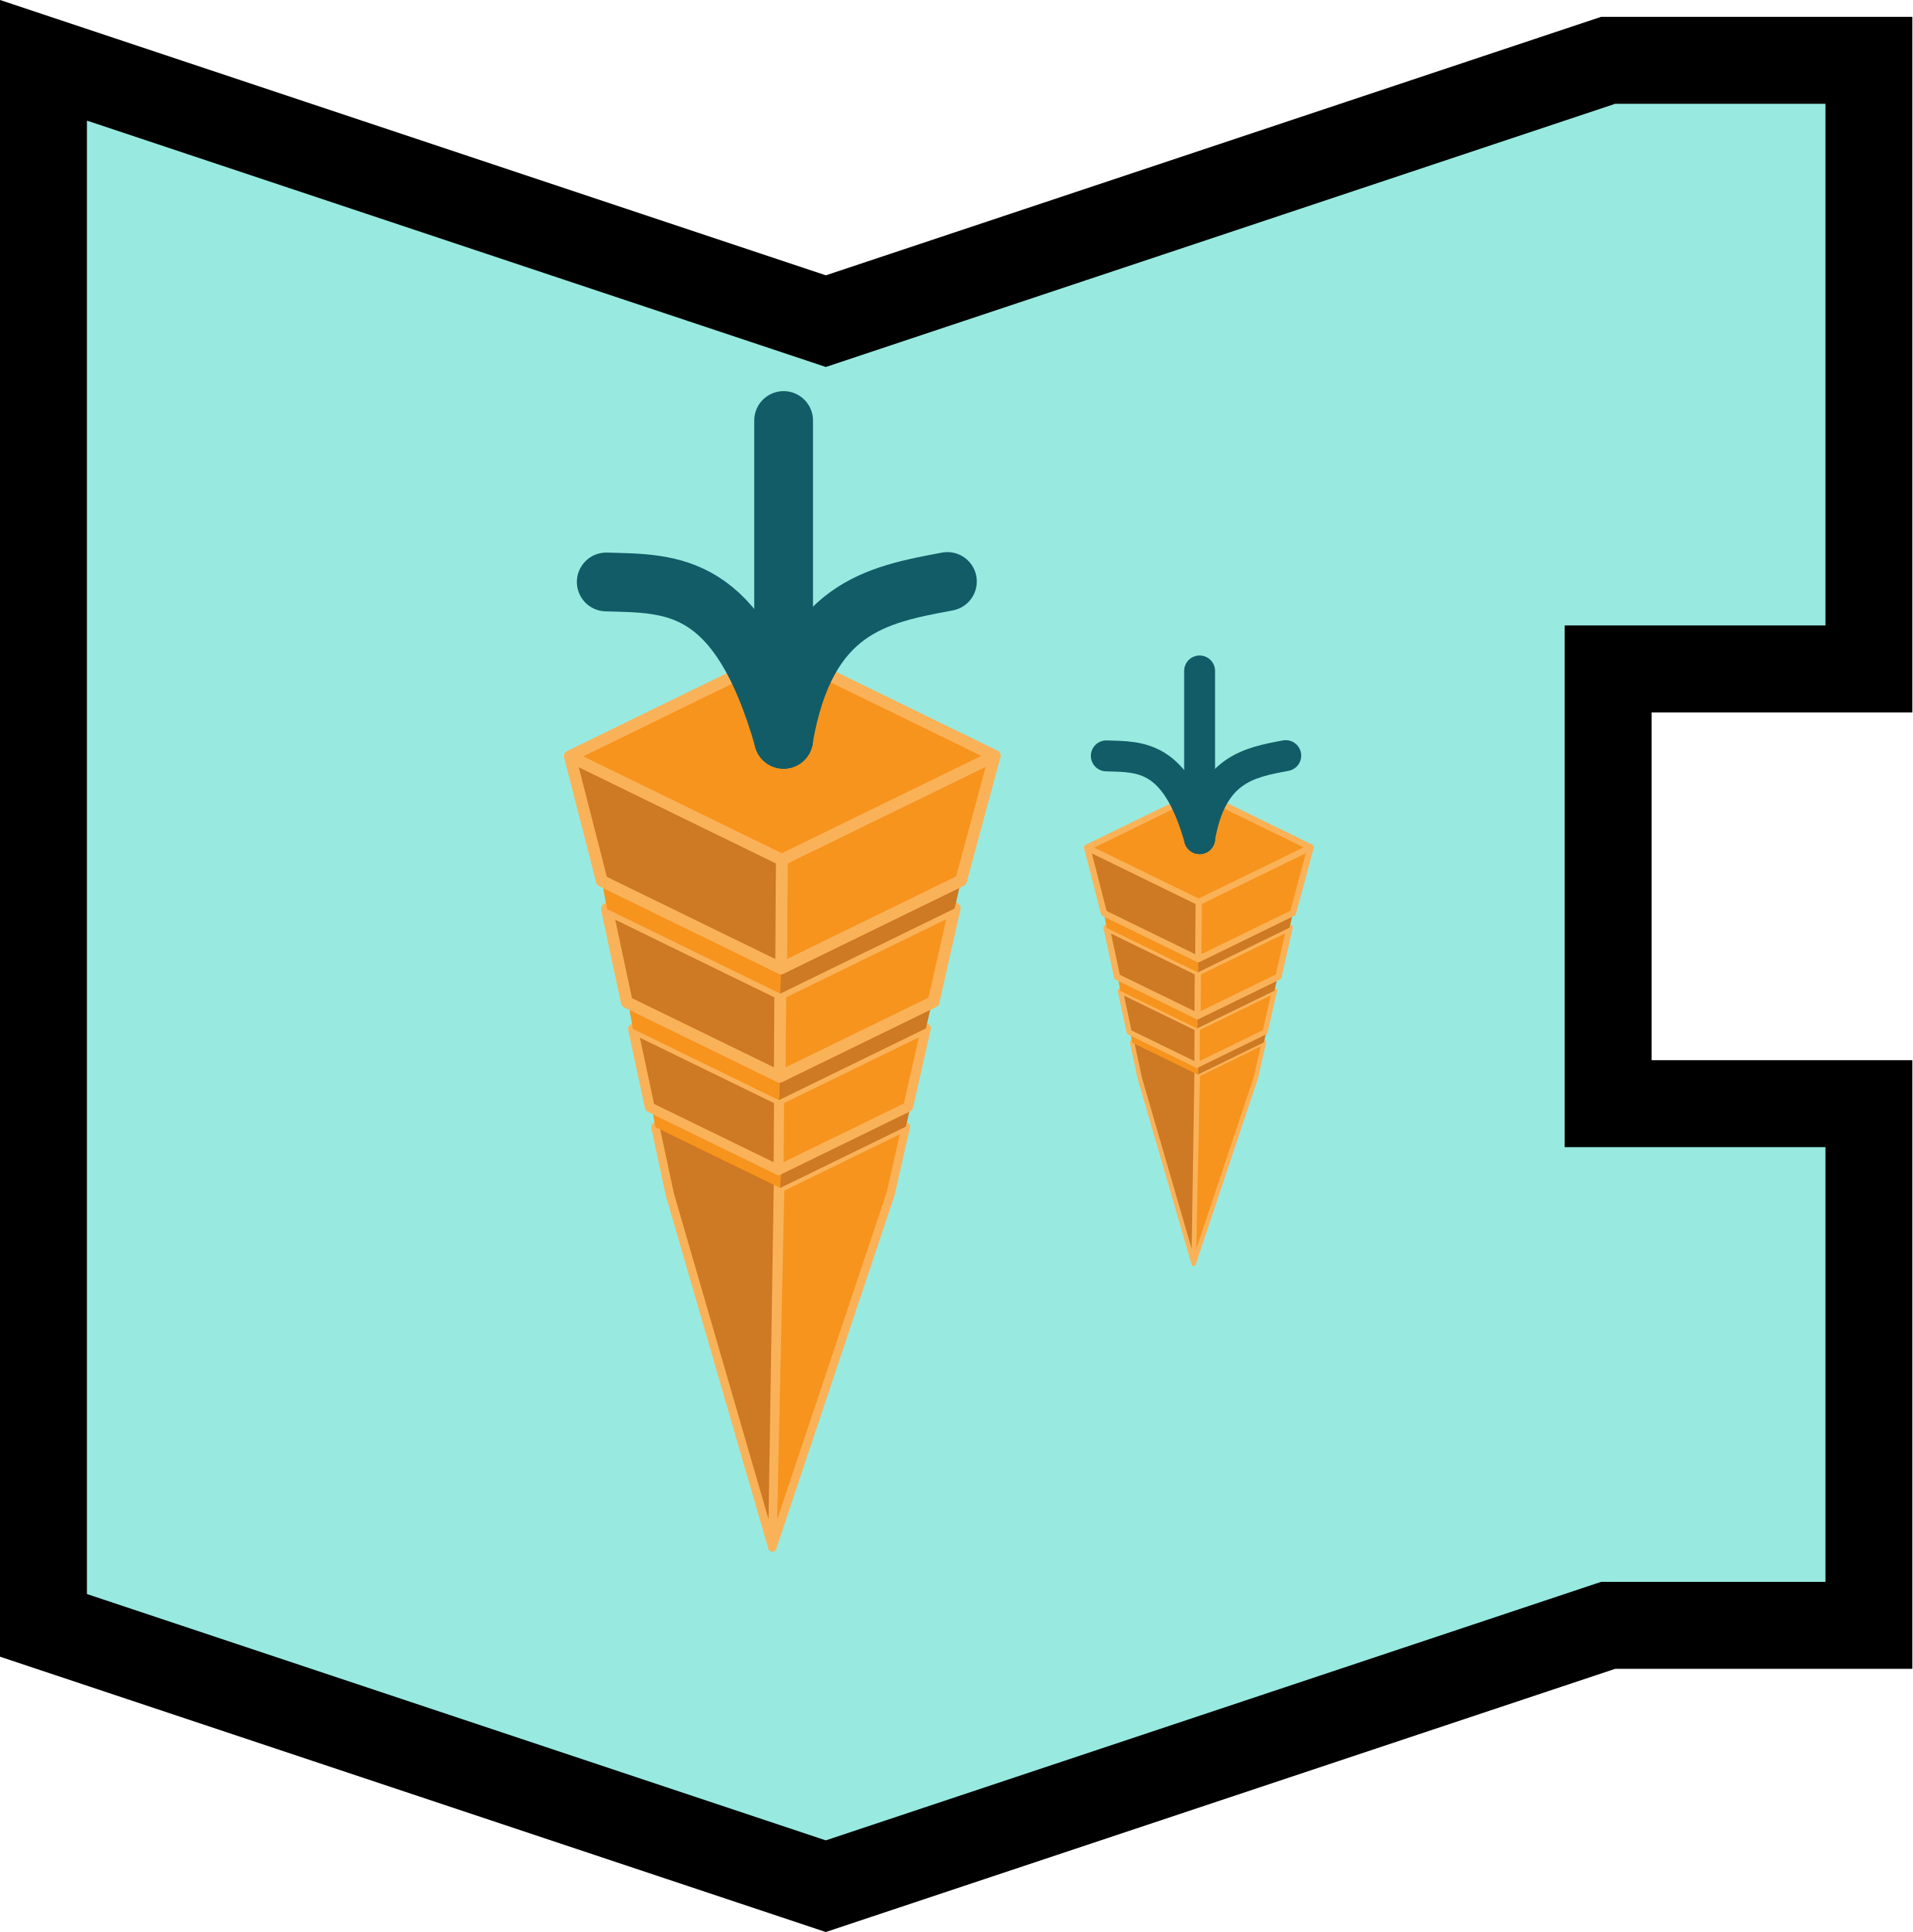
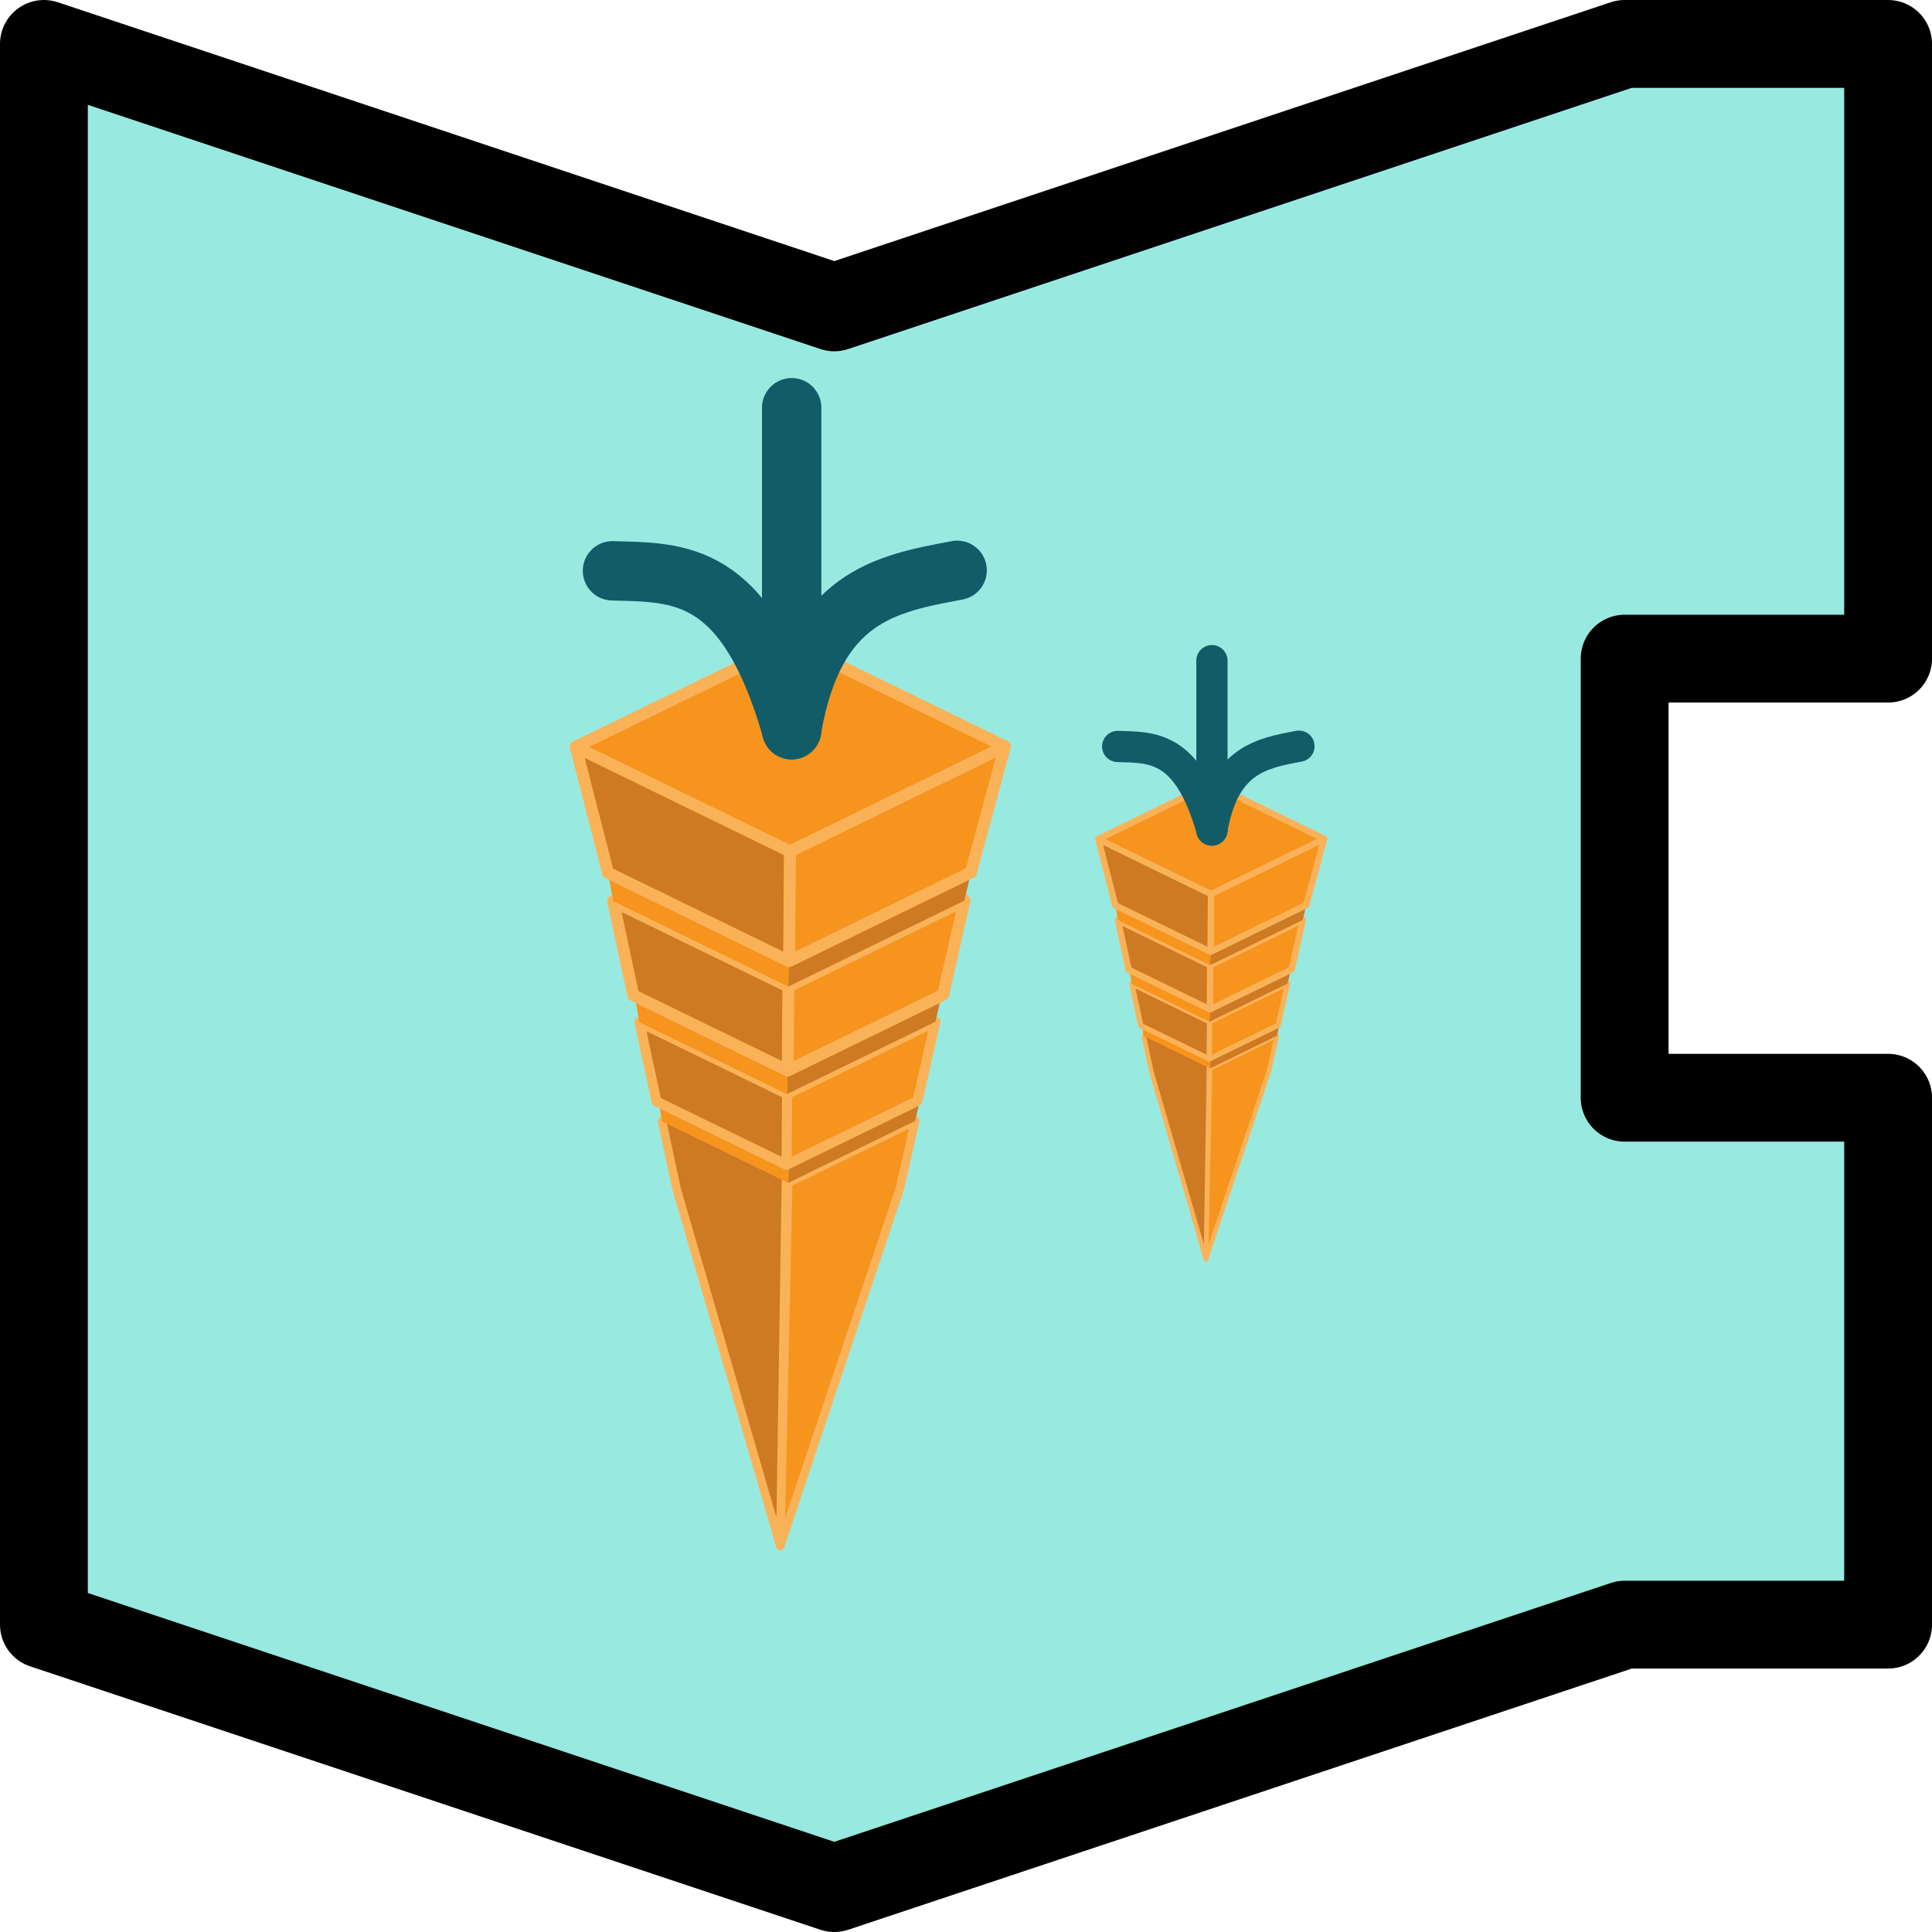
- <svg xmlns="http://www.w3.org/2000/svg" width="29.104mm" height="29.396mm" viewBox="0 0 29.104 29.396" version="1.1" id="svg8">
+ <svg xmlns="http://www.w3.org/2000/svg" width="29.104mm" height="29.104mm" viewBox="0 0 29.104 29.104" version="1.1" id="svg8">
  <defs id="defs2">
    </defs>
-   <g id="layer1">
+   <g id="layer1" transform="translate(4.0791925e-5,-0.2562283)">
    <g id="g6556" transform="translate(-60.99248,-135.1899)">
-       <path id="rect833-2" style="fill:#98eae0;stroke:#000000;stroke-width:5;stop-color:#000000;fill-opacity:1" d="m 230,520 v 90 l 45,15 45,-15 h 15 v -30 h -15 v -25 h 15 v -35 h -15 l -45,15 z" transform="matrix(0.2645833,0,0,0.2645833,0.7997733,-1.475713)" />
+       <path id="rect833-2" style="fill:#98eae0;fill-opacity:1;stroke:#000000;stroke-width:5;stroke-linecap:round;stroke-linejoin:round;stroke-miterlimit:4;stroke-dasharray:none;stop-color:#000000" d="m 230,520 v 90 l 45,15 45,-15 h 15 v -30 h -15 v -25 h 15 v -35 h -15 l -45,15 z" transform="matrix(0.2645833,0,0,0.2645833,0.7997733,-1.475713)" />
      <text xml:space="preserve" style="font-size:10.583px;line-height:1.25;font-family:sans-serif;text-align:center;word-spacing:0px;text-anchor:middle;fill:#000000;stroke-width:0.265" x="66.337" y="153.815" id="text839-7">
        <tspan id="tspan837-8" x="66.337" y="153.815" style="font-style:normal;font-variant:normal;font-weight:bold;font-stretch:normal;font-family:sans-serif;-inkscape-font-specification:'sans-serif Bold';text-align:center;text-anchor:middle;fill:#000000;stroke-width:0.265">?</tspan>
      </text>
      <g id="g4386-7-7" transform="matrix(1.207145,0,0,1.207145,77.54523,212.0783)">
        <g id="g4137-59-7-4" transform="matrix(0.7176876,0,0,0.7176876,-0.7342595,24.33837)">
          <path d="m -4.516,-95.487 2.079,-6.21 0.267,-1.178 -2.208,1.077 z" style="fill:#f7941d;fill-opacity:1;fill-rule:evenodd;stroke:#fab259;stroke-width:0.148;stroke-linecap:round;stroke-linejoin:round;stroke-miterlimit:4;stroke-dasharray:none;stroke-opacity:1" id="path3218-7-0-4-1-1" />
          <path d="m -6.318,-101.69 -0.252,-1.178 2.211,-2.687 -0.157,10.069 z" style="fill:#ce7923;fill-opacity:1;fill-rule:evenodd;stroke:#fab259;stroke-width:0.148;stroke-linecap:round;stroke-linejoin:round;stroke-miterlimit:4;stroke-dasharray:none;stroke-opacity:1" id="path3220-4-6-9-1-8" />
          <path style="fill:#ce7923;fill-opacity:1;stroke:none;stroke-width:0.007px;stroke-linecap:butt;stroke-linejoin:miter;stroke-opacity:1" d="m -4.367,-102.118 -0.011,0.32 2.208,-1.077 0.081,-0.354 z" id="path8199-2-3-8-0-5-5" />
          <path style="fill:#f7941d;fill-opacity:1;stroke:none;stroke-width:0.007px;stroke-linecap:butt;stroke-linejoin:miter;stroke-opacity:1" d="m -4.378,-101.798 0.011,-0.32 -2.268,-1.106 0.064,0.357 2.193,1.069" id="path8201-6-0-9-91-9-9" />
        </g>
        <g id="g4137-7-7" transform="matrix(0.8394369,0,0,0.8394369,-0.2170871,35.62498)">
          <path d="m -4.384,-100.747 1.947,-0.95 0.267,-1.178 -2.208,1.077 z" style="fill:#f7941d;fill-opacity:1;fill-rule:evenodd;stroke:#fab259;stroke-width:0.148;stroke-linecap:round;stroke-linejoin:round;stroke-miterlimit:4;stroke-dasharray:none;stroke-opacity:1" id="path3218-7-0-7-53" />
          <path d="m -6.318,-101.69 -0.252,-1.178 2.193,1.069 -0.007,1.051 z" style="fill:#ce7923;fill-opacity:1;fill-rule:evenodd;stroke:#fab259;stroke-width:0.148;stroke-linecap:round;stroke-linejoin:round;stroke-miterlimit:4;stroke-dasharray:none;stroke-opacity:1" id="path3220-4-6-6-8" />
          <path style="fill:#ce7923;fill-opacity:1;stroke:none;stroke-width:0.007px;stroke-linecap:butt;stroke-linejoin:miter;stroke-opacity:1" d="m -4.367,-102.118 -0.011,0.32 2.208,-1.077 0.081,-0.354 z" id="path8199-2-3-8-7-83" />
          <path style="fill:#f7941d;fill-opacity:1;stroke:none;stroke-width:0.007px;stroke-linecap:butt;stroke-linejoin:miter;stroke-opacity:1" d="m -4.378,-101.798 0.011,-0.32 -2.268,-1.106 0.064,0.357 2.193,1.069" id="path8201-6-0-9-3-1" />
        </g>
        <path d="m -5.809,-51.063 1.94,-0.946 0.008,-1.3 -2.199,1.073 z" style="fill:#3e9150;fill-opacity:1;fill-rule:evenodd;stroke:#fab259;stroke-width:0.147;stroke-linecap:round;stroke-linejoin:round;stroke-miterlimit:4;stroke-dasharray:none;stroke-opacity:1" id="path3212-2-6-89" />
        <path d="m -3.869,-52.009 0.008,-1.3 2.184,1.065 -0.266,1.174 z" style="fill:#b0dc66;fill-opacity:1;fill-rule:evenodd;stroke:#fab259;stroke-width:0.147;stroke-linecap:round;stroke-linejoin:round;stroke-miterlimit:4;stroke-dasharray:none;stroke-opacity:1" id="path3214-5-5-6" />
        <path d="m -5.809,-51.063 1.94,-0.946 1.926,0.94 -1.94,0.946 z" style="fill:#dadf55;fill-opacity:1;fill-rule:evenodd;stroke:#fab259;stroke-width:0.147;stroke-linecap:round;stroke-linejoin:round;stroke-miterlimit:4;stroke-dasharray:none;stroke-opacity:1" id="path3216-4-6-4" />
        <path d="m -3.883,-50.123 1.94,-0.946 0.266,-1.174 -2.199,1.073 z" style="fill:#f7941d;fill-opacity:1;fill-rule:evenodd;stroke:#fab259;stroke-width:0.147;stroke-linecap:round;stroke-linejoin:round;stroke-miterlimit:4;stroke-dasharray:none;stroke-opacity:1" id="path3218-7-3-33" />
        <path d="m -5.809,-51.063 -0.251,-1.173 2.184,1.065 -0.006,1.047 z" style="fill:#ce7923;fill-opacity:1;fill-rule:evenodd;stroke:#fab259;stroke-width:0.147;stroke-linecap:round;stroke-linejoin:round;stroke-miterlimit:4;stroke-dasharray:none;stroke-opacity:1" id="path3220-4-9-3" />
        <path d="m -6.06,-52.236 2.199,-1.073 2.184,1.065 -2.199,1.073 z" style="fill:#f7941d;fill-opacity:1;fill-rule:evenodd;stroke:#fab259;stroke-width:0.147;stroke-linecap:round;stroke-linejoin:round;stroke-miterlimit:4;stroke-dasharray:none;stroke-opacity:1" id="path3222-4-4-8" />
        <path style="fill:#ce7923;fill-opacity:1;stroke:none;stroke-width:0.007px;stroke-linecap:butt;stroke-linejoin:miter;stroke-opacity:1" d="m -3.865,-51.489 -0.011,0.319 2.199,-1.073 0.081,-0.353 z" id="path8199-2-3-81-6" />
        <path style="fill:#f7941d;fill-opacity:1;stroke:none;stroke-width:0.007px;stroke-linecap:butt;stroke-linejoin:miter;stroke-opacity:1" d="m -3.876,-51.17 0.011,-0.319 -2.259,-1.102 0.064,0.355 2.184,1.065" id="path8201-6-0-2-0" />
        <path d="m -6.124,-52.591 2.269,-1.107 0.011,-1.773 -2.683,1.309 z" style="fill:#3e9150;fill-opacity:1;fill-rule:evenodd;stroke:#fab259;stroke-width:0.147;stroke-linecap:round;stroke-linejoin:round;stroke-miterlimit:4;stroke-dasharray:none;stroke-opacity:1" id="path3232-7-9-48" />
        <path d="m -3.855,-53.698 0.011,-1.773 2.671,1.303 -0.424,1.572 z" style="fill:#b0dc66;fill-opacity:1;fill-rule:evenodd;stroke:#fab259;stroke-width:0.147;stroke-linecap:round;stroke-linejoin:round;stroke-miterlimit:4;stroke-dasharray:none;stroke-opacity:1" id="path3234-8-3-8" />
        <path d="m -6.124,-52.591 2.269,-1.107 2.259,1.102 -2.269,1.107 z" style="fill:#dadf55;fill-opacity:1;fill-rule:evenodd;stroke:#fab259;stroke-width:0.147;stroke-linecap:round;stroke-linejoin:round;stroke-miterlimit:4;stroke-dasharray:none;stroke-opacity:1" id="path3236-6-9-8" />
        <path d="m -3.865,-51.489 2.269,-1.107 0.424,-1.572 -2.683,1.309 z" style="fill:#f7941d;fill-opacity:1;fill-rule:evenodd;stroke:#fab259;stroke-width:0.147;stroke-linecap:round;stroke-linejoin:round;stroke-miterlimit:4;stroke-dasharray:none;stroke-opacity:1" id="path3238-8-0-9" />
        <path d="m -6.124,-52.591 -0.403,-1.571 2.671,1.303 -0.009,1.37 z" style="fill:#ce7923;fill-opacity:1;fill-rule:evenodd;stroke:#fab259;stroke-width:0.147;stroke-linecap:round;stroke-linejoin:round;stroke-miterlimit:4;stroke-dasharray:none;stroke-opacity:1" id="path3240-8-8-7" />
        <path d="m -6.527,-54.161 2.683,-1.309 2.671,1.303 -2.683,1.309 z" style="fill:#f7941d;fill-opacity:1;fill-rule:evenodd;stroke:#fab259;stroke-width:0.147;stroke-linecap:round;stroke-linejoin:round;stroke-miterlimit:4;stroke-dasharray:none;stroke-opacity:1" id="path3242-4-8-76" />
        <path style="fill:none;stroke:#125c68;stroke-width:0.741;stroke-linecap:round;stroke-linejoin:round;stroke-miterlimit:4;stroke-dasharray:none;stroke-opacity:1" d="m -3.833,-58.394 v 4.018" id="path8697-1-3-5-4" />
        <path style="fill:none;stroke:#125c68;stroke-width:0.741;stroke-linecap:round;stroke-linejoin:round;stroke-miterlimit:4;stroke-dasharray:none;stroke-opacity:1" d="m -1.768,-56.365 c -0.889,0.167 -1.781,0.325 -2.066,1.988" id="path8699-8-1-0-3" />
        <path style="fill:none;stroke:#125c68;stroke-width:0.741;stroke-linecap:round;stroke-linejoin:round;stroke-miterlimit:4;stroke-dasharray:none;stroke-opacity:1" d="m -6.069,-56.359 c 0.827,0.024 1.663,-0.024 2.236,1.982" id="path8701-7-4-9-0" />
      </g>
      <g id="g4386-7-6-3" transform="matrix(0.634966,0,0,0.634966,81.68294,182.4768)">
        <g id="g4137-59-7-3-0" transform="matrix(0.7176876,0,0,0.7176876,-0.7342595,24.33837)">
          <path d="m -4.516,-95.487 2.079,-6.21 0.267,-1.178 -2.208,1.077 z" style="fill:#f7941d;fill-opacity:1;fill-rule:evenodd;stroke:#fab259;stroke-width:0.148;stroke-linecap:round;stroke-linejoin:round;stroke-miterlimit:4;stroke-dasharray:none;stroke-opacity:1" id="path3218-7-0-4-1-8-9" />
          <path d="m -6.318,-101.69 -0.252,-1.178 2.211,-2.687 -0.157,10.069 z" style="fill:#ce7923;fill-opacity:1;fill-rule:evenodd;stroke:#fab259;stroke-width:0.148;stroke-linecap:round;stroke-linejoin:round;stroke-miterlimit:4;stroke-dasharray:none;stroke-opacity:1" id="path3220-4-6-9-1-5-2" />
          <path style="fill:#ce7923;fill-opacity:1;stroke:none;stroke-width:0.007px;stroke-linecap:butt;stroke-linejoin:miter;stroke-opacity:1" d="m -4.367,-102.118 -0.011,0.32 2.208,-1.077 0.081,-0.354 z" id="path8199-2-3-8-0-5-6-5" />
          <path style="fill:#f7941d;fill-opacity:1;stroke:none;stroke-width:0.007px;stroke-linecap:butt;stroke-linejoin:miter;stroke-opacity:1" d="m -4.378,-101.798 0.011,-0.32 -2.268,-1.106 0.064,0.357 2.193,1.069" id="path8201-6-0-9-91-9-1-4" />
        </g>
        <g id="g4137-7-1-0" transform="matrix(0.8394369,0,0,0.8394369,-0.2170871,35.62498)">
          <path d="m -4.384,-100.747 1.947,-0.95 0.267,-1.178 -2.208,1.077 z" style="fill:#f7941d;fill-opacity:1;fill-rule:evenodd;stroke:#fab259;stroke-width:0.148;stroke-linecap:round;stroke-linejoin:round;stroke-miterlimit:4;stroke-dasharray:none;stroke-opacity:1" id="path3218-7-0-7-5-5" />
          <path d="m -6.318,-101.69 -0.252,-1.178 2.193,1.069 -0.007,1.051 z" style="fill:#ce7923;fill-opacity:1;fill-rule:evenodd;stroke:#fab259;stroke-width:0.148;stroke-linecap:round;stroke-linejoin:round;stroke-miterlimit:4;stroke-dasharray:none;stroke-opacity:1" id="path3220-4-6-6-9-9" />
          <path style="fill:#ce7923;fill-opacity:1;stroke:none;stroke-width:0.007px;stroke-linecap:butt;stroke-linejoin:miter;stroke-opacity:1" d="m -4.367,-102.118 -0.011,0.32 2.208,-1.077 0.081,-0.354 z" id="path8199-2-3-8-7-8-4" />
          <path style="fill:#f7941d;fill-opacity:1;stroke:none;stroke-width:0.007px;stroke-linecap:butt;stroke-linejoin:miter;stroke-opacity:1" d="m -4.378,-101.798 0.011,-0.32 -2.268,-1.106 0.064,0.357 2.193,1.069" id="path8201-6-0-9-3-4-6" />
        </g>
        <path d="m -5.809,-51.063 1.94,-0.946 0.008,-1.3 -2.199,1.073 z" style="fill:#3e9150;fill-opacity:1;fill-rule:evenodd;stroke:#fab259;stroke-width:0.147;stroke-linecap:round;stroke-linejoin:round;stroke-miterlimit:4;stroke-dasharray:none;stroke-opacity:1" id="path3212-2-6-8-9" />
        <path d="m -3.869,-52.009 0.008,-1.3 2.184,1.065 -0.266,1.174 z" style="fill:#b0dc66;fill-opacity:1;fill-rule:evenodd;stroke:#fab259;stroke-width:0.147;stroke-linecap:round;stroke-linejoin:round;stroke-miterlimit:4;stroke-dasharray:none;stroke-opacity:1" id="path3214-5-5-1-2" />
        <path d="m -5.809,-51.063 1.94,-0.946 1.926,0.94 -1.94,0.946 z" style="fill:#dadf55;fill-opacity:1;fill-rule:evenodd;stroke:#fab259;stroke-width:0.147;stroke-linecap:round;stroke-linejoin:round;stroke-miterlimit:4;stroke-dasharray:none;stroke-opacity:1" id="path3216-4-6-0-2" />
        <path d="m -3.883,-50.123 1.94,-0.946 0.266,-1.174 -2.199,1.073 z" style="fill:#f7941d;fill-opacity:1;fill-rule:evenodd;stroke:#fab259;stroke-width:0.147;stroke-linecap:round;stroke-linejoin:round;stroke-miterlimit:4;stroke-dasharray:none;stroke-opacity:1" id="path3218-7-3-3-4" />
        <path d="m -5.809,-51.063 -0.251,-1.173 2.184,1.065 -0.006,1.047 z" style="fill:#ce7923;fill-opacity:1;fill-rule:evenodd;stroke:#fab259;stroke-width:0.147;stroke-linecap:round;stroke-linejoin:round;stroke-miterlimit:4;stroke-dasharray:none;stroke-opacity:1" id="path3220-4-9-0-7" />
        <path d="m -6.06,-52.236 2.199,-1.073 2.184,1.065 -2.199,1.073 z" style="fill:#f7941d;fill-opacity:1;fill-rule:evenodd;stroke:#fab259;stroke-width:0.147;stroke-linecap:round;stroke-linejoin:round;stroke-miterlimit:4;stroke-dasharray:none;stroke-opacity:1" id="path3222-4-4-4-7" />
        <path style="fill:#ce7923;fill-opacity:1;stroke:none;stroke-width:0.007px;stroke-linecap:butt;stroke-linejoin:miter;stroke-opacity:1" d="m -3.865,-51.489 -0.011,0.319 2.199,-1.073 0.081,-0.353 z" id="path8199-2-3-81-4-5" />
        <path style="fill:#f7941d;fill-opacity:1;stroke:none;stroke-width:0.007px;stroke-linecap:butt;stroke-linejoin:miter;stroke-opacity:1" d="m -3.876,-51.17 0.011,-0.319 -2.259,-1.102 0.064,0.355 2.184,1.065" id="path8201-6-0-2-4-4" />
        <path d="m -6.124,-52.591 2.269,-1.107 0.011,-1.773 -2.683,1.309 z" style="fill:#3e9150;fill-opacity:1;fill-rule:evenodd;stroke:#fab259;stroke-width:0.147;stroke-linecap:round;stroke-linejoin:round;stroke-miterlimit:4;stroke-dasharray:none;stroke-opacity:1" id="path3232-7-9-4-8" />
        <path d="m -3.855,-53.698 0.011,-1.773 2.671,1.303 -0.424,1.572 z" style="fill:#b0dc66;fill-opacity:1;fill-rule:evenodd;stroke:#fab259;stroke-width:0.147;stroke-linecap:round;stroke-linejoin:round;stroke-miterlimit:4;stroke-dasharray:none;stroke-opacity:1" id="path3234-8-3-7-1" />
        <path d="m -6.124,-52.591 2.269,-1.107 2.259,1.102 -2.269,1.107 z" style="fill:#dadf55;fill-opacity:1;fill-rule:evenodd;stroke:#fab259;stroke-width:0.147;stroke-linecap:round;stroke-linejoin:round;stroke-miterlimit:4;stroke-dasharray:none;stroke-opacity:1" id="path3236-6-9-6-2" />
        <path d="m -3.865,-51.489 2.269,-1.107 0.424,-1.572 -2.683,1.309 z" style="fill:#f7941d;fill-opacity:1;fill-rule:evenodd;stroke:#fab259;stroke-width:0.147;stroke-linecap:round;stroke-linejoin:round;stroke-miterlimit:4;stroke-dasharray:none;stroke-opacity:1" id="path3238-8-0-3-8" />
        <path d="m -6.124,-52.591 -0.403,-1.571 2.671,1.303 -0.009,1.37 z" style="fill:#ce7923;fill-opacity:1;fill-rule:evenodd;stroke:#fab259;stroke-width:0.147;stroke-linecap:round;stroke-linejoin:round;stroke-miterlimit:4;stroke-dasharray:none;stroke-opacity:1" id="path3240-8-8-1-9" />
        <path d="m -6.527,-54.161 2.683,-1.309 2.671,1.303 -2.683,1.309 z" style="fill:#f7941d;fill-opacity:1;fill-rule:evenodd;stroke:#fab259;stroke-width:0.147;stroke-linecap:round;stroke-linejoin:round;stroke-miterlimit:4;stroke-dasharray:none;stroke-opacity:1" id="path3242-4-8-7-3" />
        <path style="fill:none;stroke:#125c68;stroke-width:0.741;stroke-linecap:round;stroke-linejoin:round;stroke-miterlimit:4;stroke-dasharray:none;stroke-opacity:1" d="m -3.833,-58.394 v 4.018" id="path8697-1-3-5-5-6" />
        <path style="fill:none;stroke:#125c68;stroke-width:0.741;stroke-linecap:round;stroke-linejoin:round;stroke-miterlimit:4;stroke-dasharray:none;stroke-opacity:1" d="m -1.768,-56.365 c -0.889,0.167 -1.781,0.325 -2.066,1.988" id="path8699-8-1-0-9-8" />
        <path style="fill:none;stroke:#125c68;stroke-width:0.741;stroke-linecap:round;stroke-linejoin:round;stroke-miterlimit:4;stroke-dasharray:none;stroke-opacity:1" d="m -6.069,-56.359 c 0.827,0.024 1.663,-0.024 2.236,1.982" id="path8701-7-4-9-6-0" />
      </g>
    </g>
  </g>
</svg>
